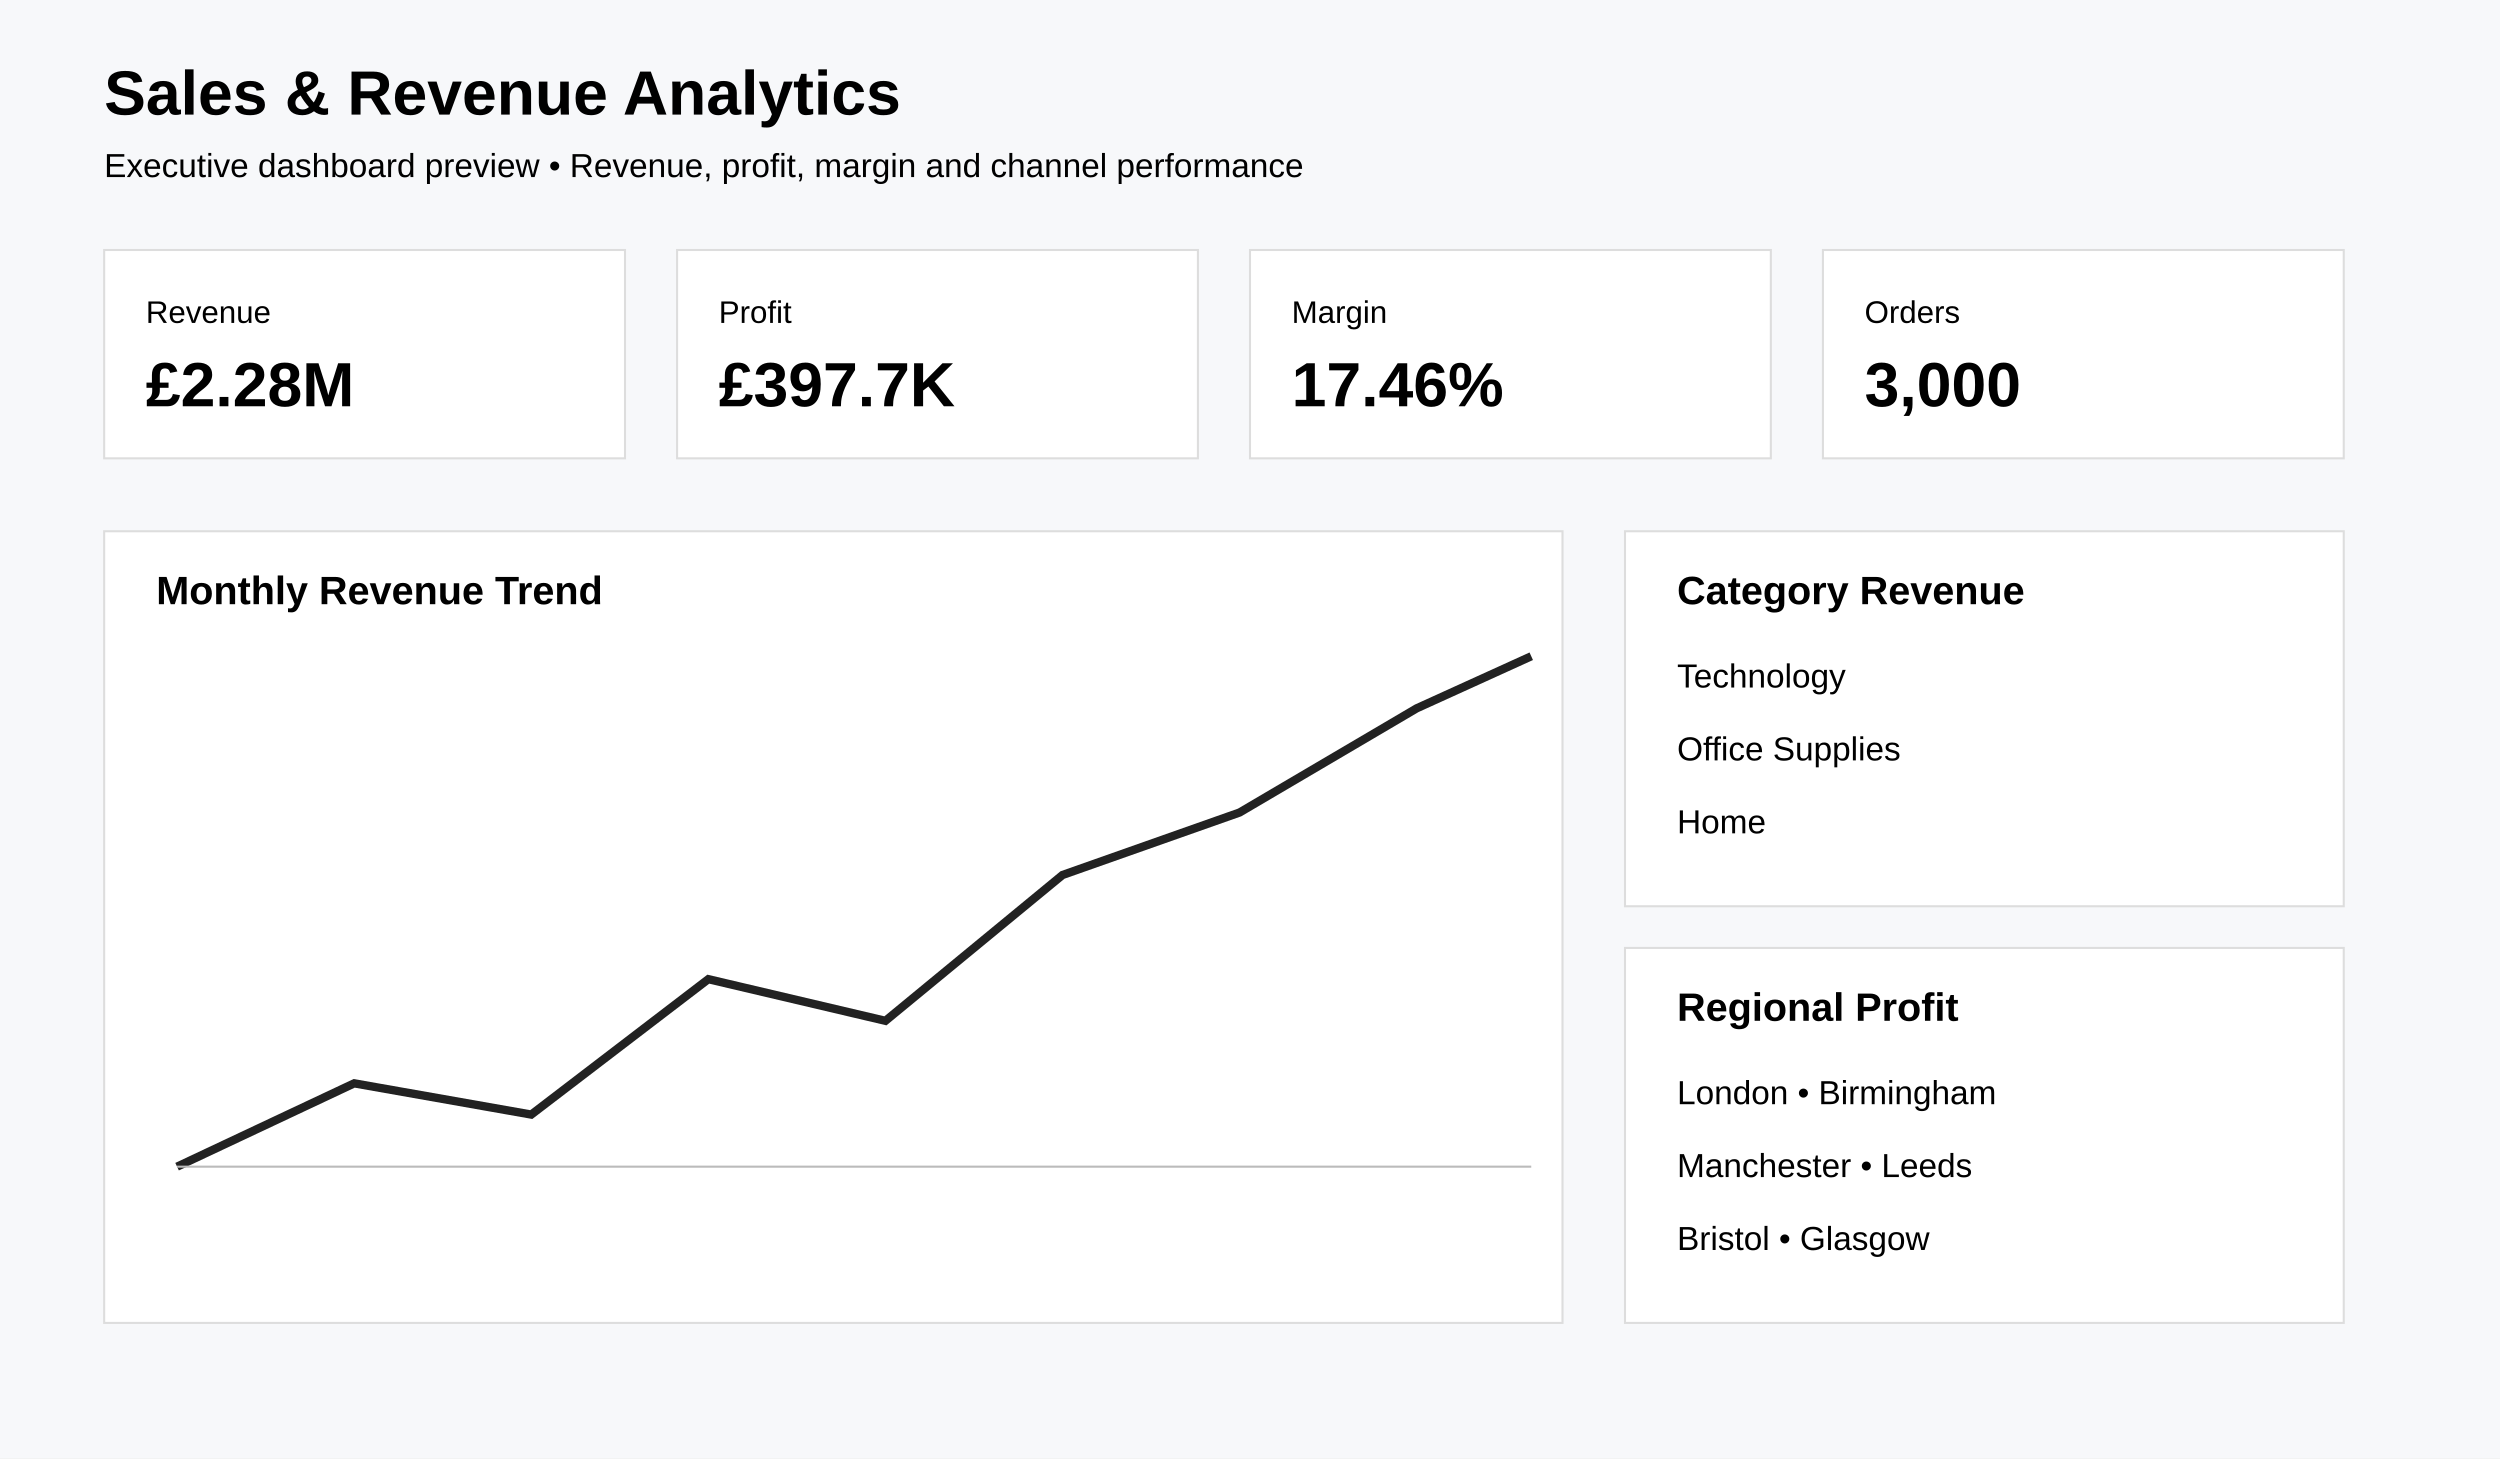
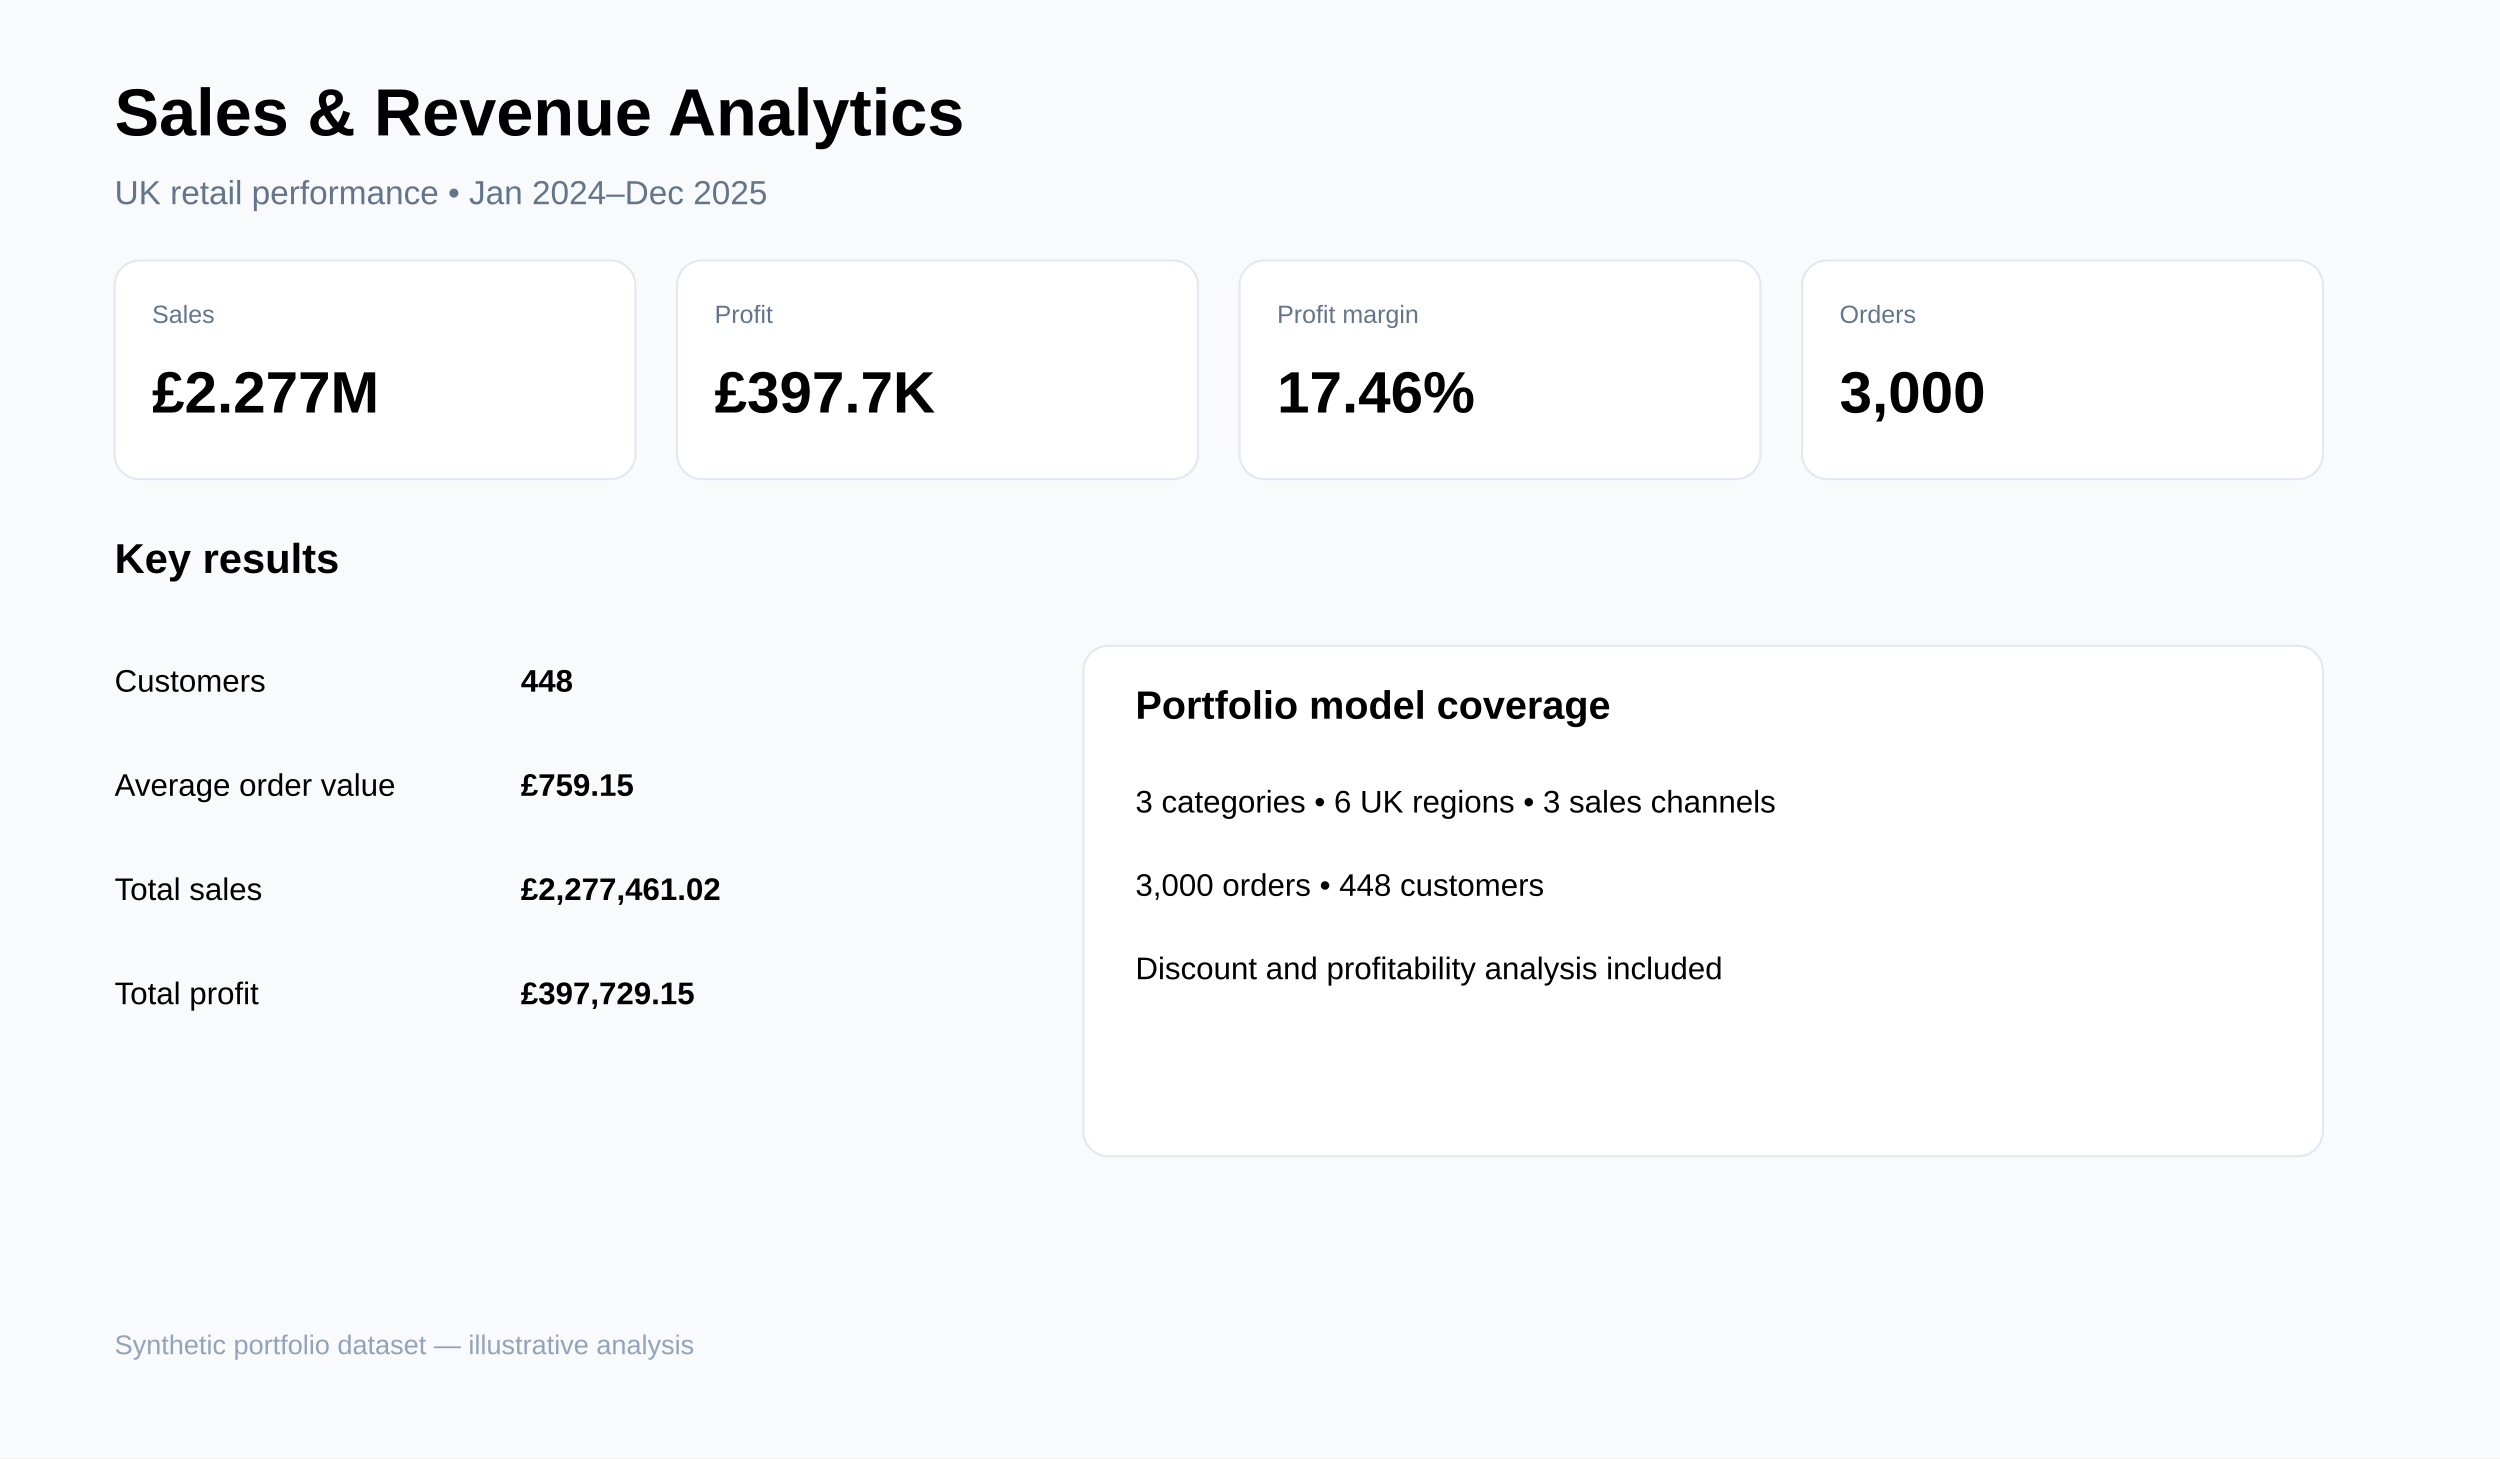
<svg xmlns="http://www.w3.org/2000/svg" width="1200" height="700" viewBox="0 0 1200 700">
-   <rect width="1200" height="700" fill="#f7f8fa" />
-   <text x="50" y="55" font-family="Arial" font-size="30" font-weight="700">Sales &amp; Revenue Analytics</text>
-   <text x="50" y="85" font-family="Arial" font-size="16">Executive dashboard preview • Revenue, profit, margin and channel performance</text>
+   <rect width="1200" height="700" fill="#f8fafc" />
+   <text x="55" y="65" font-family="Arial" font-size="32" font-weight="700">Sales &amp; Revenue Analytics</text>
+   <text x="55" y="98" font-family="Arial" font-size="16" fill="#64748b">UK retail performance • Jan 2024–Dec 2025</text>
  <g font-family="Arial">
-     <rect x="50" y="120" width="250" height="100" fill="white" stroke="#ddd" />
-     <text x="70" y="155" font-size="15">Revenue</text>
-     <text x="70" y="195" font-size="30" font-weight="700">£2.28M</text>
-     <rect x="325" y="120" width="250" height="100" fill="white" stroke="#ddd" />
-     <text x="345" y="155" font-size="15">Profit</text>
-     <text x="345" y="195" font-size="30" font-weight="700">£397.7K</text>
-     <rect x="600" y="120" width="250" height="100" fill="white" stroke="#ddd" />
-     <text x="620" y="155" font-size="15">Margin</text>
-     <text x="620" y="195" font-size="30" font-weight="700">17.46%</text>
-     <rect x="875" y="120" width="250" height="100" fill="white" stroke="#ddd" />
-     <text x="895" y="155" font-size="15">Orders</text>
-     <text x="895" y="195" font-size="30" font-weight="700">3,000</text>
-     <rect x="50" y="255" width="700" height="380" fill="white" stroke="#ddd" />
-     <text x="75" y="290" font-size="19" font-weight="700">Monthly Revenue Trend</text>
-     <polyline points="85,560 170,520 255,535 340,470 425,490 510,420 595,390 680,340 735,315" fill="none" stroke="#222" stroke-width="4" />
-     <line x1="85" y1="560" x2="735" y2="560" stroke="#bbb" />
-     <rect x="780" y="255" width="345" height="180" fill="white" stroke="#ddd" />
-     <text x="805" y="290" font-size="19" font-weight="700">Category Revenue</text>
-     <text x="805" y="330" font-size="16">Technology</text>
-     <text x="805" y="365" font-size="16">Office Supplies</text>
-     <text x="805" y="400" font-size="16">Home</text>
-     <rect x="780" y="455" width="345" height="180" fill="white" stroke="#ddd" />
-     <text x="805" y="490" font-size="19" font-weight="700">Regional Profit</text>
-     <text x="805" y="530" font-size="16">London • Birmingham</text>
-     <text x="805" y="565" font-size="16">Manchester • Leeds</text>
-     <text x="805" y="600" font-size="16">Bristol • Glasgow</text>
+     <rect x="55" y="125" width="250" height="105" rx="12" fill="white" stroke="#e2e8f0" />
+     <text x="73" y="155" fill="#64748b">Sales</text>
+     <text x="73" y="198" font-size="28" font-weight="700">£2.277M</text>
+     <rect x="325" y="125" width="250" height="105" rx="12" fill="white" stroke="#e2e8f0" />
+     <text x="343" y="155" fill="#64748b">Profit</text>
+     <text x="343" y="198" font-size="28" font-weight="700">£397.7K</text>
+     <rect x="595" y="125" width="250" height="105" rx="12" fill="white" stroke="#e2e8f0" />
+     <text x="613" y="155" fill="#64748b">Profit margin</text>
+     <text x="613" y="198" font-size="28" font-weight="700">17.46%</text>
+     <rect x="865" y="125" width="250" height="105" rx="12" fill="white" stroke="#e2e8f0" />
+     <text x="883" y="155" fill="#64748b">Orders</text>
+     <text x="883" y="198" font-size="28" font-weight="700">3,000</text>
+     <text x="55" y="275" font-size="20" font-weight="700">Key results</text>
+     <text x="55" y="332" font-size="15">Customers</text>
+     <text x="250" y="332" font-size="15" font-weight="700">448</text>
+     <text x="55" y="382" font-size="15">Average order value</text>
+     <text x="250" y="382" font-size="15" font-weight="700">£759.15</text>
+     <text x="55" y="432" font-size="15">Total sales</text>
+     <text x="250" y="432" font-size="15" font-weight="700">£2,277,461.02</text>
+     <text x="55" y="482" font-size="15">Total profit</text>
+     <text x="250" y="482" font-size="15" font-weight="700">£397,729.15</text>
+     <rect x="520" y="310" width="595" height="245" rx="12" fill="white" stroke="#e2e8f0" />
+     <text x="545" y="345" font-size="19" font-weight="700">Portfolio model coverage</text>
+     <text x="545" y="390" font-size="15">3 categories • 6 UK regions • 3 sales channels</text>
+     <text x="545" y="430" font-size="15">3,000 orders • 448 customers</text>
+     <text x="545" y="470" font-size="15">Discount and profitability analysis included</text>
+     <text x="55" y="650" font-size="13" fill="#94a3b8">Synthetic portfolio dataset — illustrative analysis</text>
  </g>
</svg>
